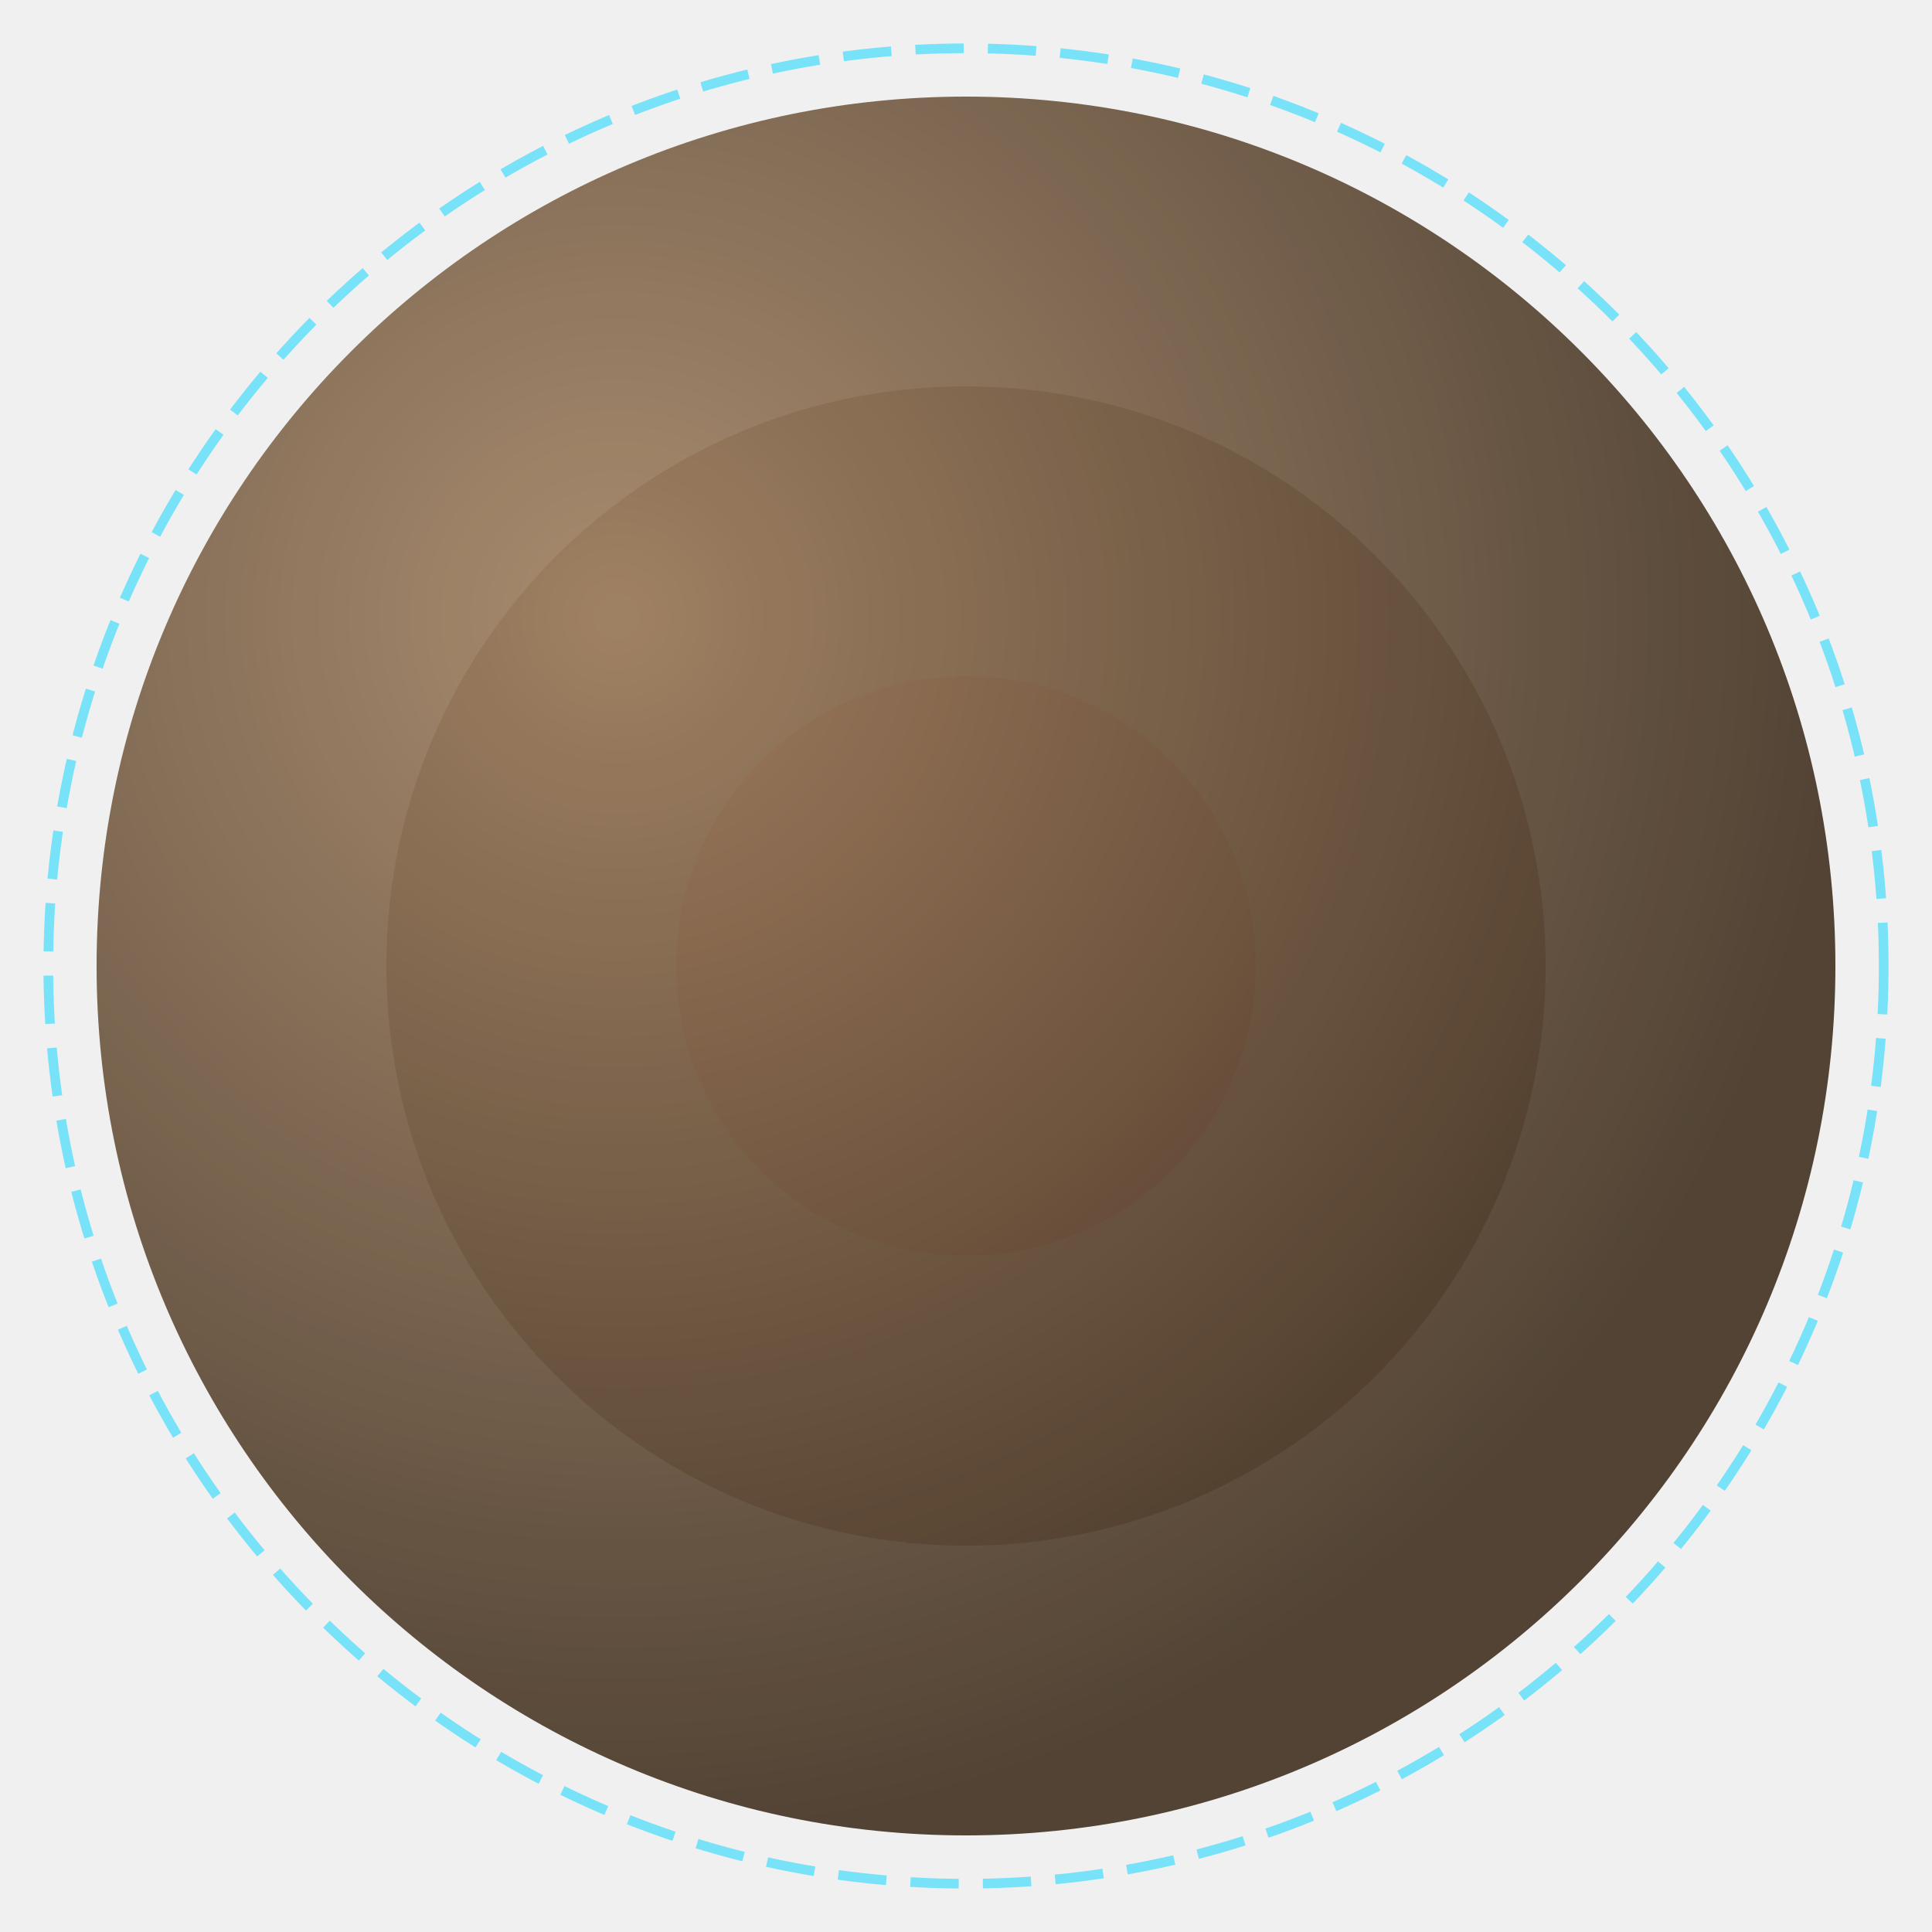
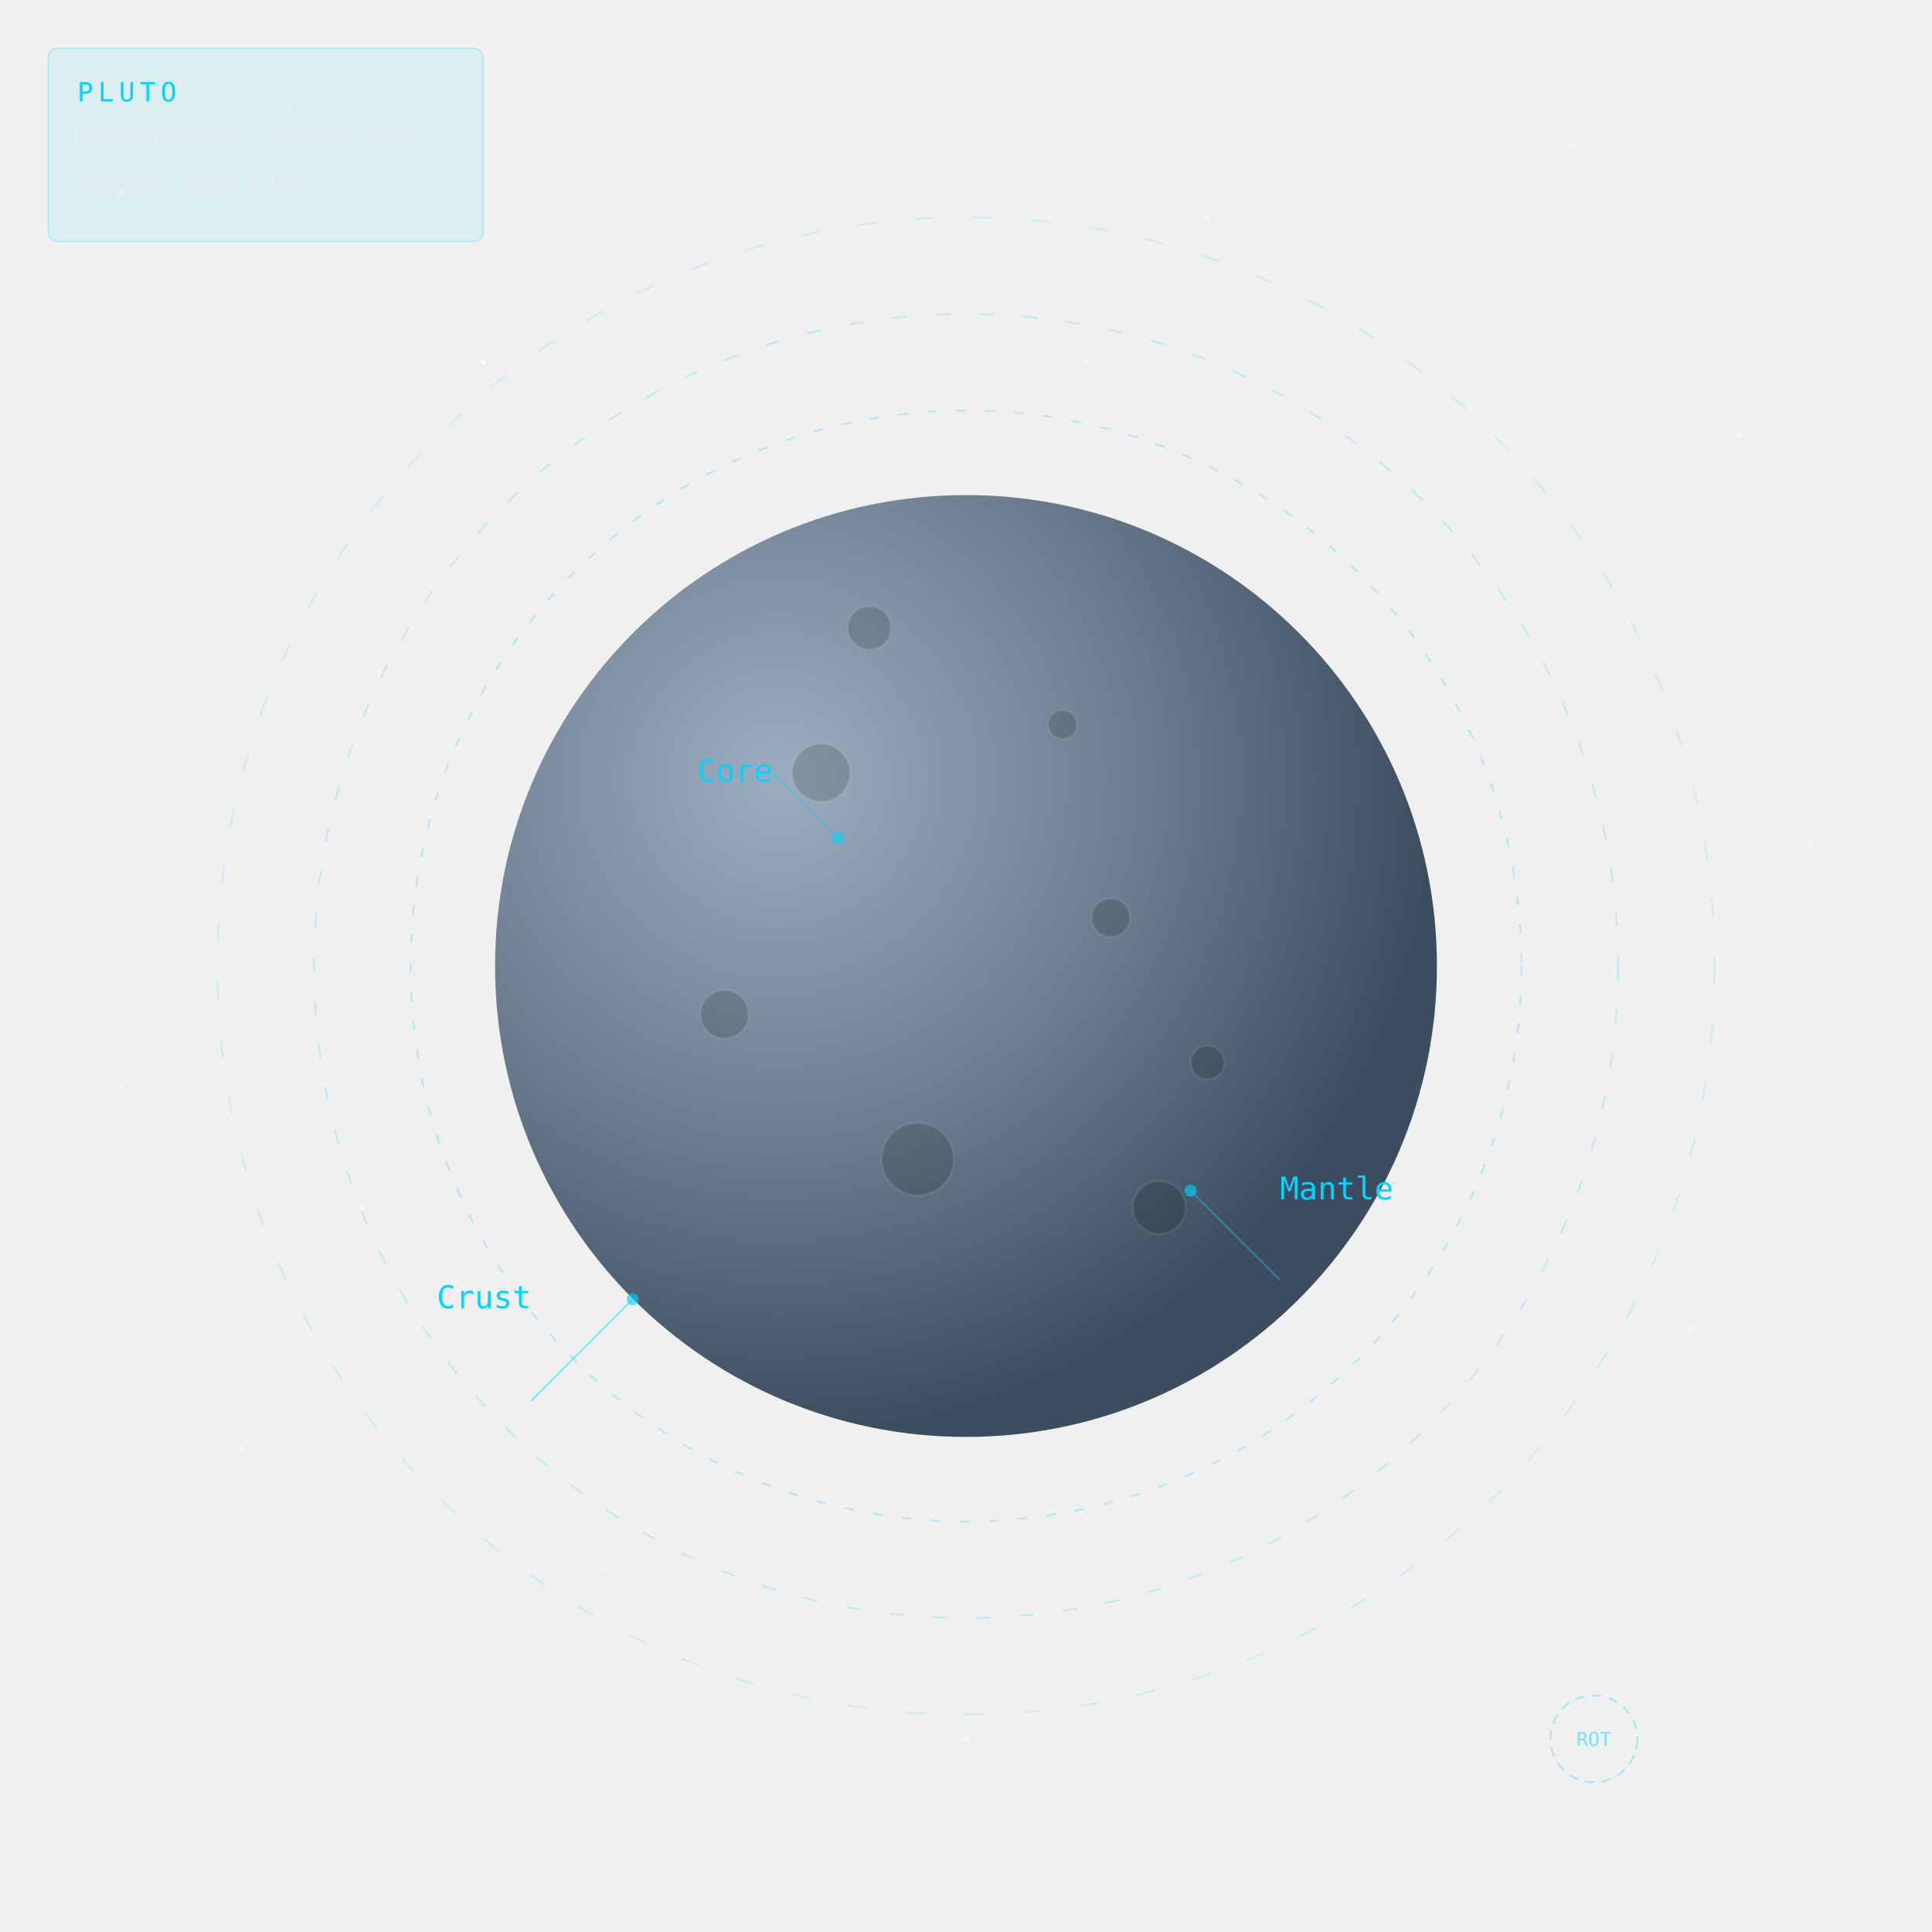
- <svg xmlns="http://www.w3.org/2000/svg" viewBox="0 0 400 400">
+ <svg xmlns="http://www.w3.org/2000/svg" viewBox="0 0 800 800">
  <defs>
-     <radialGradient id="plutoGrad" cx="30%" cy="30%" r="70%">
-       <stop offset="0%" stop-color="#a08060" />
-       <stop offset="100%" stop-color="#403020" />
+     <radialGradient id="core-grad" cx="30%" cy="30%" r="70%">
+       <stop offset="0%" stop-color="#ff8a6b" />
+       <stop offset="55%" stop-color="#cc4433" />
+       <stop offset="100%" stop-color="#661111" />
    </radialGradient>
+     <radialGradient id="mantle-grad" cx="30%" cy="30%" r="70%">
+       <stop offset="0%" stop-color="#7a9ab5" />
+       <stop offset="55%" stop-color="#4a6a8a" />
+       <stop offset="100%" stop-color="#1a3a5a" />
+     </radialGradient>
+     <radialGradient id="crust-grad" cx="30%" cy="30%" r="70%">
+       <stop offset="0%" stop-color="#9baebf" />
+       <stop offset="55%" stop-color="#6b7d8f" />
+       <stop offset="100%" stop-color="#3b4d5f" />
+     </radialGradient>
+     <filter id="glow" x="-50%" y="-50%" width="200%" height="200%">
+       <feGaussianBlur stdDeviation="10" result="blur" />
+       <feMerge>
+         <feMergeNode in="blur" />
+         <feMergeNode in="SourceGraphic" />
+       </feMerge>
+     </filter>
+     <filter id="shadow" x="-20%" y="-20%" width="140%" height="140%">
+       <feDropShadow dx="0" dy="4" stdDeviation="8" flood-color="rgba(0,0,0,0.5)" />
+     </filter>
  </defs>
-   <circle class="pluto-layer pluto-layer-core" cx="200" cy="200" r="60" fill="#ff6b6b" opacity="0.8" />
-   <circle class="pluto-layer pluto-layer-mantle" cx="200" cy="200" r="120" fill="#5c4033" opacity="0.6" />
-   <circle class="pluto-layer pluto-layer-crust" cx="200" cy="200" r="180" fill="url(#plutoGrad)" opacity="0.9" />
-   <circle cx="200" cy="200" r="190" fill="none" stroke="#00d4ff" stroke-width="2" stroke-dasharray="10 5" opacity="0.5" />
+   <g class="pluto-stars">
+     <circle cx="50" cy="80" r="1" fill="#fff" opacity="0.6" />
+     <circle cx="120" cy="45" r="0.8" fill="#fff" opacity="0.4" />
+     <circle cx="200" cy="150" r="1.2" fill="#fff" opacity="0.7" />
+     <circle cx="350" cy="30" r="0.6" fill="#fff" opacity="0.3" />
+     <circle cx="500" cy="90" r="1" fill="#fff" opacity="0.5" />
+     <circle cx="650" cy="60" r="0.9" fill="#fff" opacity="0.4" />
+     <circle cx="720" cy="180" r="1.1" fill="#fff" opacity="0.6" />
+     <circle cx="80" cy="300" r="0.7" fill="#fff" opacity="0.3" />
+     <circle cx="150" cy="500" r="1" fill="#fff" opacity="0.5" />
+     <circle cx="250" cy="650" r="0.8" fill="#fff" opacity="0.4" />
+     <circle cx="400" cy="720" r="1.2" fill="#fff" opacity="0.6" />
+     <circle cx="550" cy="680" r="0.6" fill="#fff" opacity="0.3" />
+     <circle cx="700" cy="550" r="1" fill="#fff" opacity="0.5" />
+     <circle cx="750" cy="350" r="0.9" fill="#fff" opacity="0.4" />
+     <circle cx="600" cy="200" r="0.7" fill="#fff" opacity="0.3" />
+     <circle cx="300" cy="250" r="1.1" fill="#fff" opacity="0.5" />
+     <circle cx="450" cy="150" r="0.8" fill="#fff" opacity="0.4" />
+     <circle cx="100" cy="600" r="1" fill="#fff" opacity="0.6" />
+     <circle cx="680" cy="700" r="0.6" fill="#fff" opacity="0.3" />
+     <circle cx="50" cy="450" r="0.9" fill="#fff" opacity="0.5" />
+   </g>
+   <g class="pluto-orbits">
+     <circle cx="400" cy="400" r="230" fill="none" stroke="#00d4ff" stroke-width="0.8" stroke-dasharray="4 8" opacity="0.25" />
+     <circle cx="400" cy="400" r="270" fill="none" stroke="#00d4ff" stroke-width="0.8" stroke-dasharray="6 12" opacity="0.2" />
+     <circle cx="400" cy="400" r="310" fill="none" stroke="#00d4ff" stroke-width="0.8" stroke-dasharray="8 16" opacity="0.15" />
+   </g>
+   <g class="pluto-layers">
+     <circle class="pluto-layer pluto-layer-core" data-layer="core" cx="400" cy="400" r="75" fill="url(#core-grad)" style="cursor: pointer" />
+     <circle class="pluto-layer pluto-layer-mantle" data-layer="mantle" cx="400" cy="400" r="135" fill="url(#mantle-grad)" style="cursor: pointer" />
+     <circle class="pluto-layer pluto-layer-crust" data-layer="crust" cx="400" cy="400" r="195" fill="url(#crust-grad)" style="cursor: pointer" />
+     <g class="pluto-craters">
+       <circle cx="340" cy="320" r="12" fill="rgba(0,0,0,0.15)" stroke="rgba(255,255,255,0.08)" stroke-width="1" />
+       <circle cx="460" cy="380" r="8" fill="rgba(0,0,0,0.15)" stroke="rgba(255,255,255,0.08)" stroke-width="1" />
+       <circle cx="380" cy="480" r="15" fill="rgba(0,0,0,0.15)" stroke="rgba(255,255,255,0.08)" stroke-width="1" />
+       <circle cx="440" cy="300" r="6" fill="rgba(0,0,0,0.15)" stroke="rgba(255,255,255,0.08)" stroke-width="1" />
+       <circle cx="300" cy="420" r="10" fill="rgba(0,0,0,0.15)" stroke="rgba(255,255,255,0.08)" stroke-width="1" />
+       <circle cx="500" cy="440" r="7" fill="rgba(0,0,0,0.15)" stroke="rgba(255,255,255,0.08)" stroke-width="1" />
+       <circle cx="360" cy="260" r="9" fill="rgba(0,0,0,0.15)" stroke="rgba(255,255,255,0.08)" stroke-width="1" />
+       <circle cx="480" cy="500" r="11" fill="rgba(0,0,0,0.15)" stroke="rgba(255,255,255,0.08)" stroke-width="1" />
+     </g>
+   </g>
+   <g class="pluto-labels">
+     <line x1="347" y1="347" x2="320" y2="320" stroke="#00d4ff" stroke-width="0.8" opacity="0.4" />
+     <circle cx="347" cy="347" r="2.5" fill="#00d4ff" opacity="0.6" />
+     <text x="320" y="320" fill="#00d4ff" font-size="13" font-family="monospace" text-anchor="end" dominant-baseline="middle" class="pluto-label pluto-label-core" pointer-events="none">Core</text>
+     <line x1="493" y1="493" x2="530" y2="530" stroke="#00d4ff" stroke-width="0.8" opacity="0.4" />
+     <circle cx="493" cy="493" r="2.5" fill="#00d4ff" opacity="0.6" />
+     <text x="530" y="493" fill="#00d4ff" font-size="13" font-family="monospace" text-anchor="start" dominant-baseline="middle" class="pluto-label pluto-label-mantle" pointer-events="none">Mantle</text>
+     <line x1="262" y1="538" x2="220" y2="580" stroke="#00d4ff" stroke-width="0.8" opacity="0.4" />
+     <circle cx="262" cy="538" r="2.5" fill="#00d4ff" opacity="0.6" />
+     <text x="220" y="538" fill="#00d4ff" font-size="13" font-family="monospace" text-anchor="end" dominant-baseline="middle" class="pluto-label pluto-label-crust" pointer-events="none">Crust</text>
+   </g>
+   <g class="pluto-hud" transform="translate(20, 20)">
+     <rect width="180" height="80" rx="4" fill="rgba(0, 212, 255, 0.08)" stroke="rgba(0, 212, 255, 0.3)" stroke-width="0.5" />
+     <text x="12" y="22" fill="#00d4ff" font-size="11" font-family="monospace" letter-spacing="2">PLUTO</text>
+     <text x="12" y="40" fill="rgba(224, 230, 237, 0.6)" font-size="9" font-family="monospace">Dwarf Planet · Kuiper Belt</text>
+     <text x="12" y="58" fill="rgba(224, 230, 237, 0.5)" font-size="9" font-family="monospace">Radius: 1188.3 km</text>
+   </g>
+   <g class="pluto-hud" transform="translate(660, 720)">
+     <circle cx="0" cy="0" r="18" fill="none" stroke="rgba(0, 212, 255, 0.3)" stroke-width="0.8" stroke-dasharray="4 3" />
+     <text x="0" y="3" fill="rgba(0, 212, 255, 0.5)" font-size="8" font-family="monospace" text-anchor="middle">ROT</text>
+   </g>
</svg>
